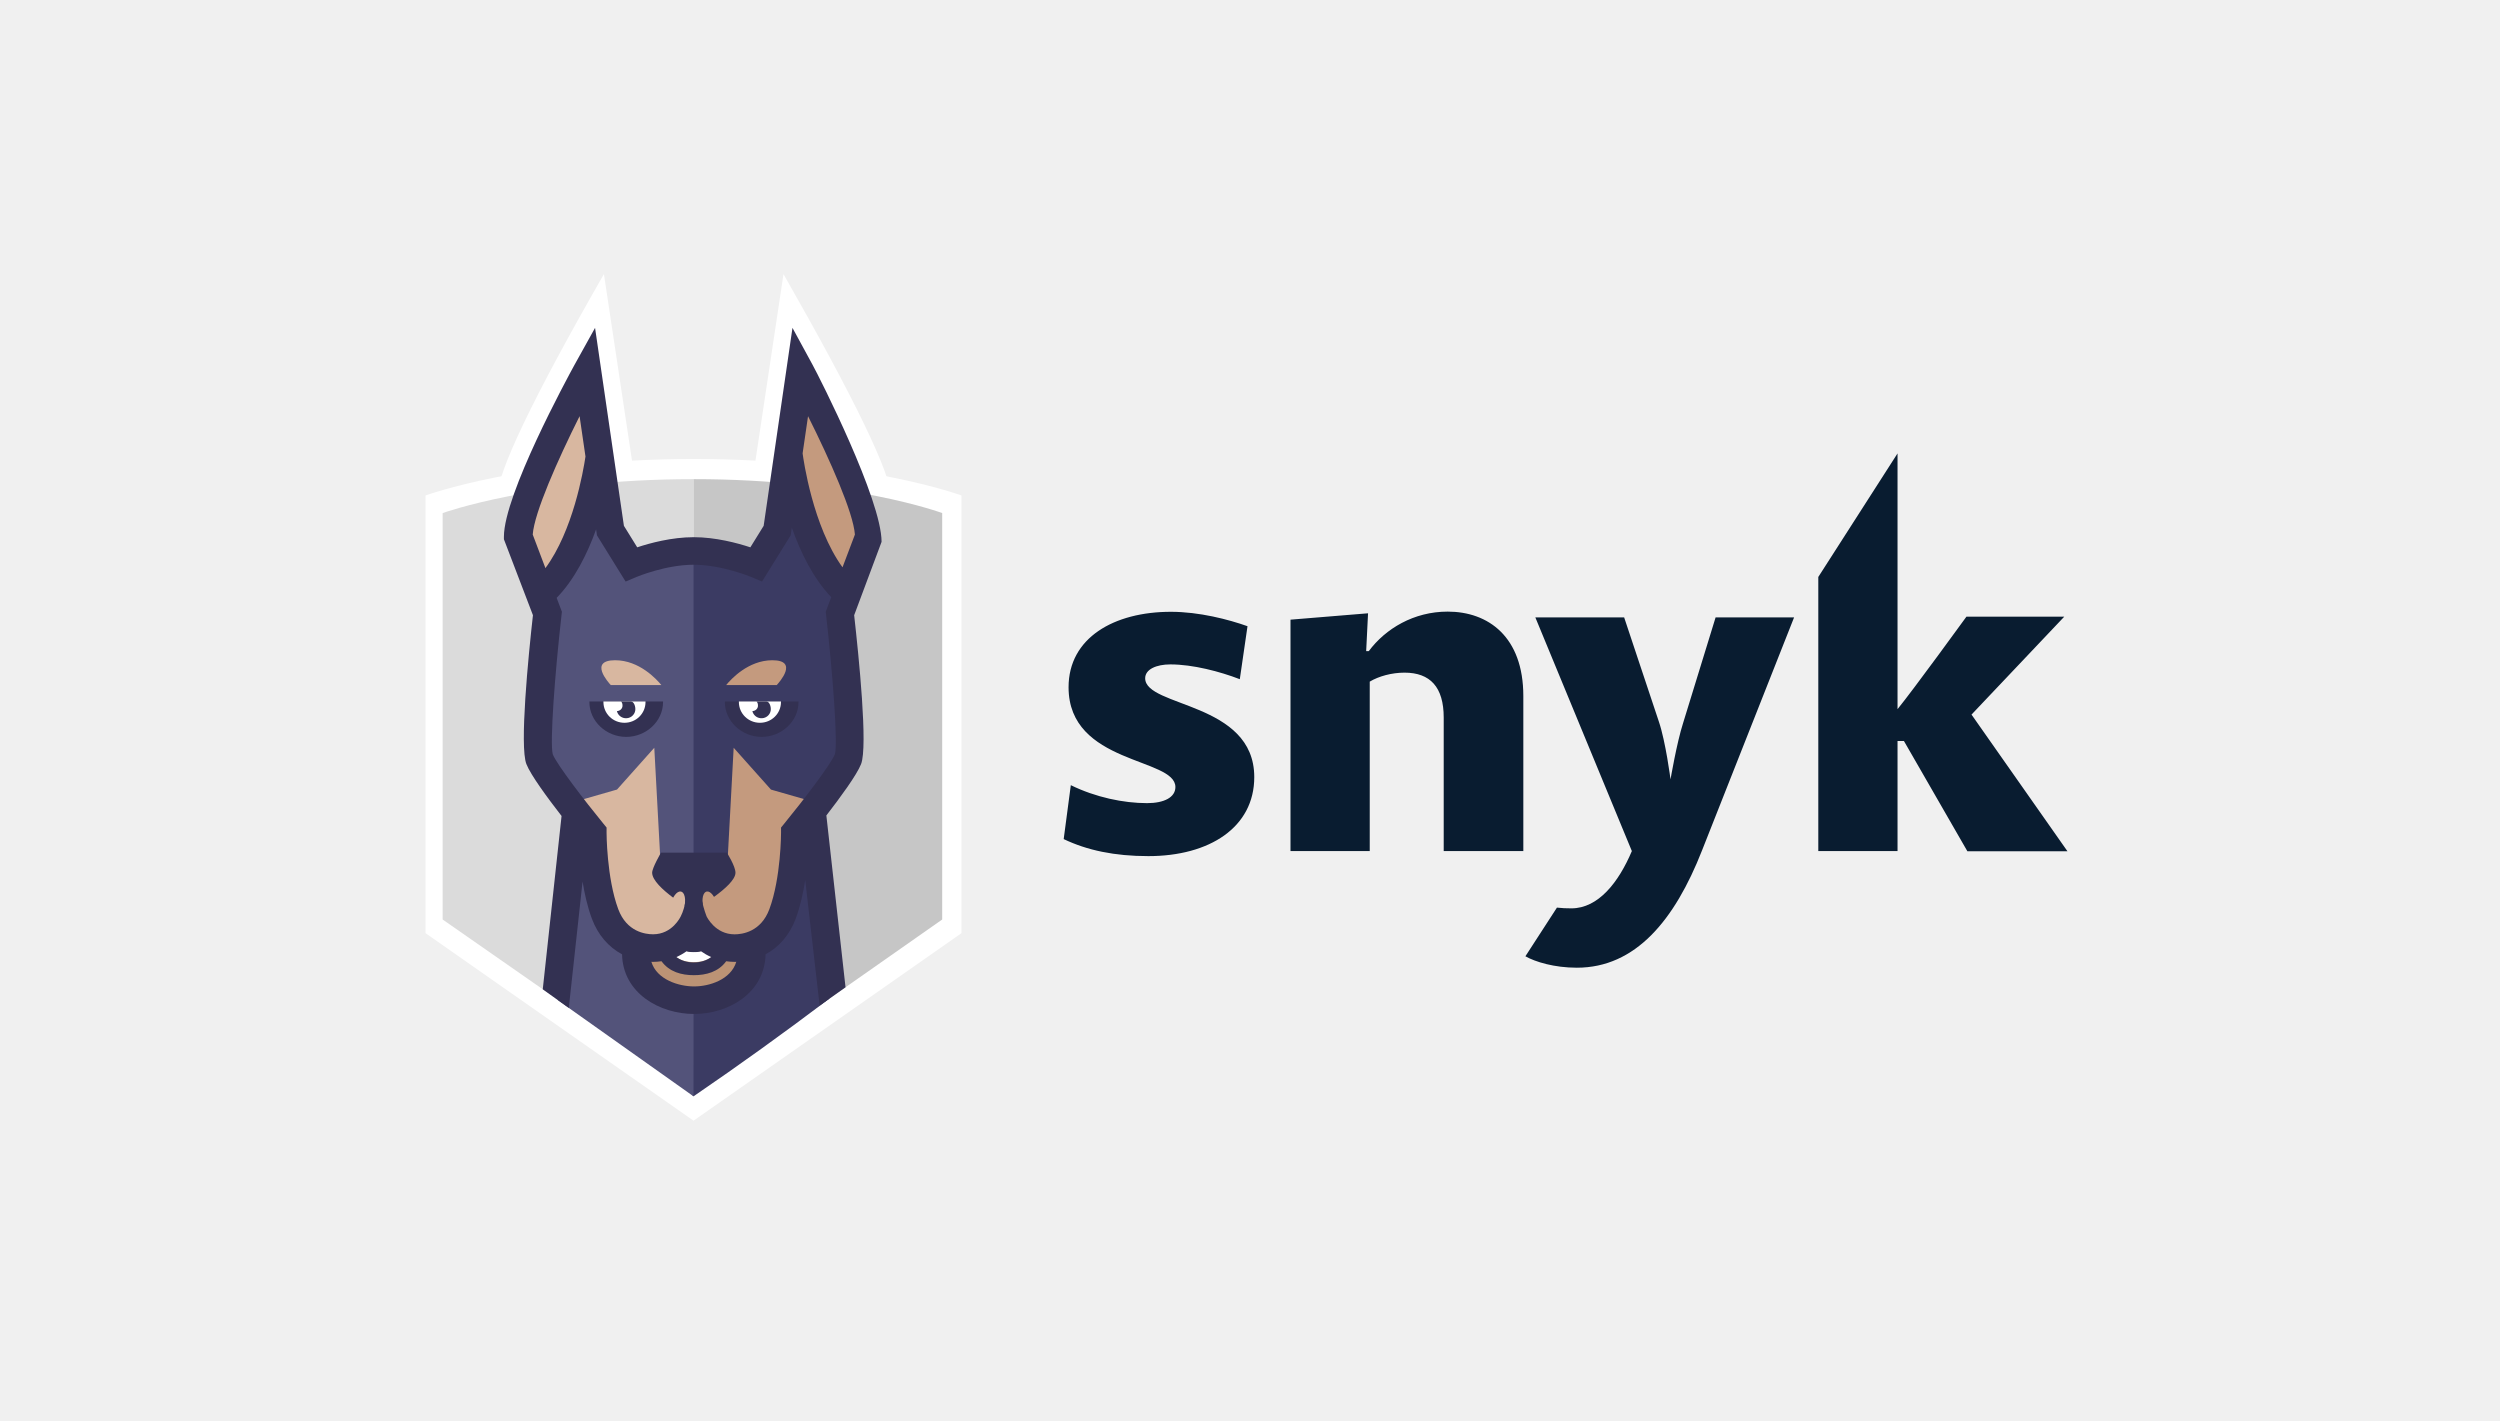
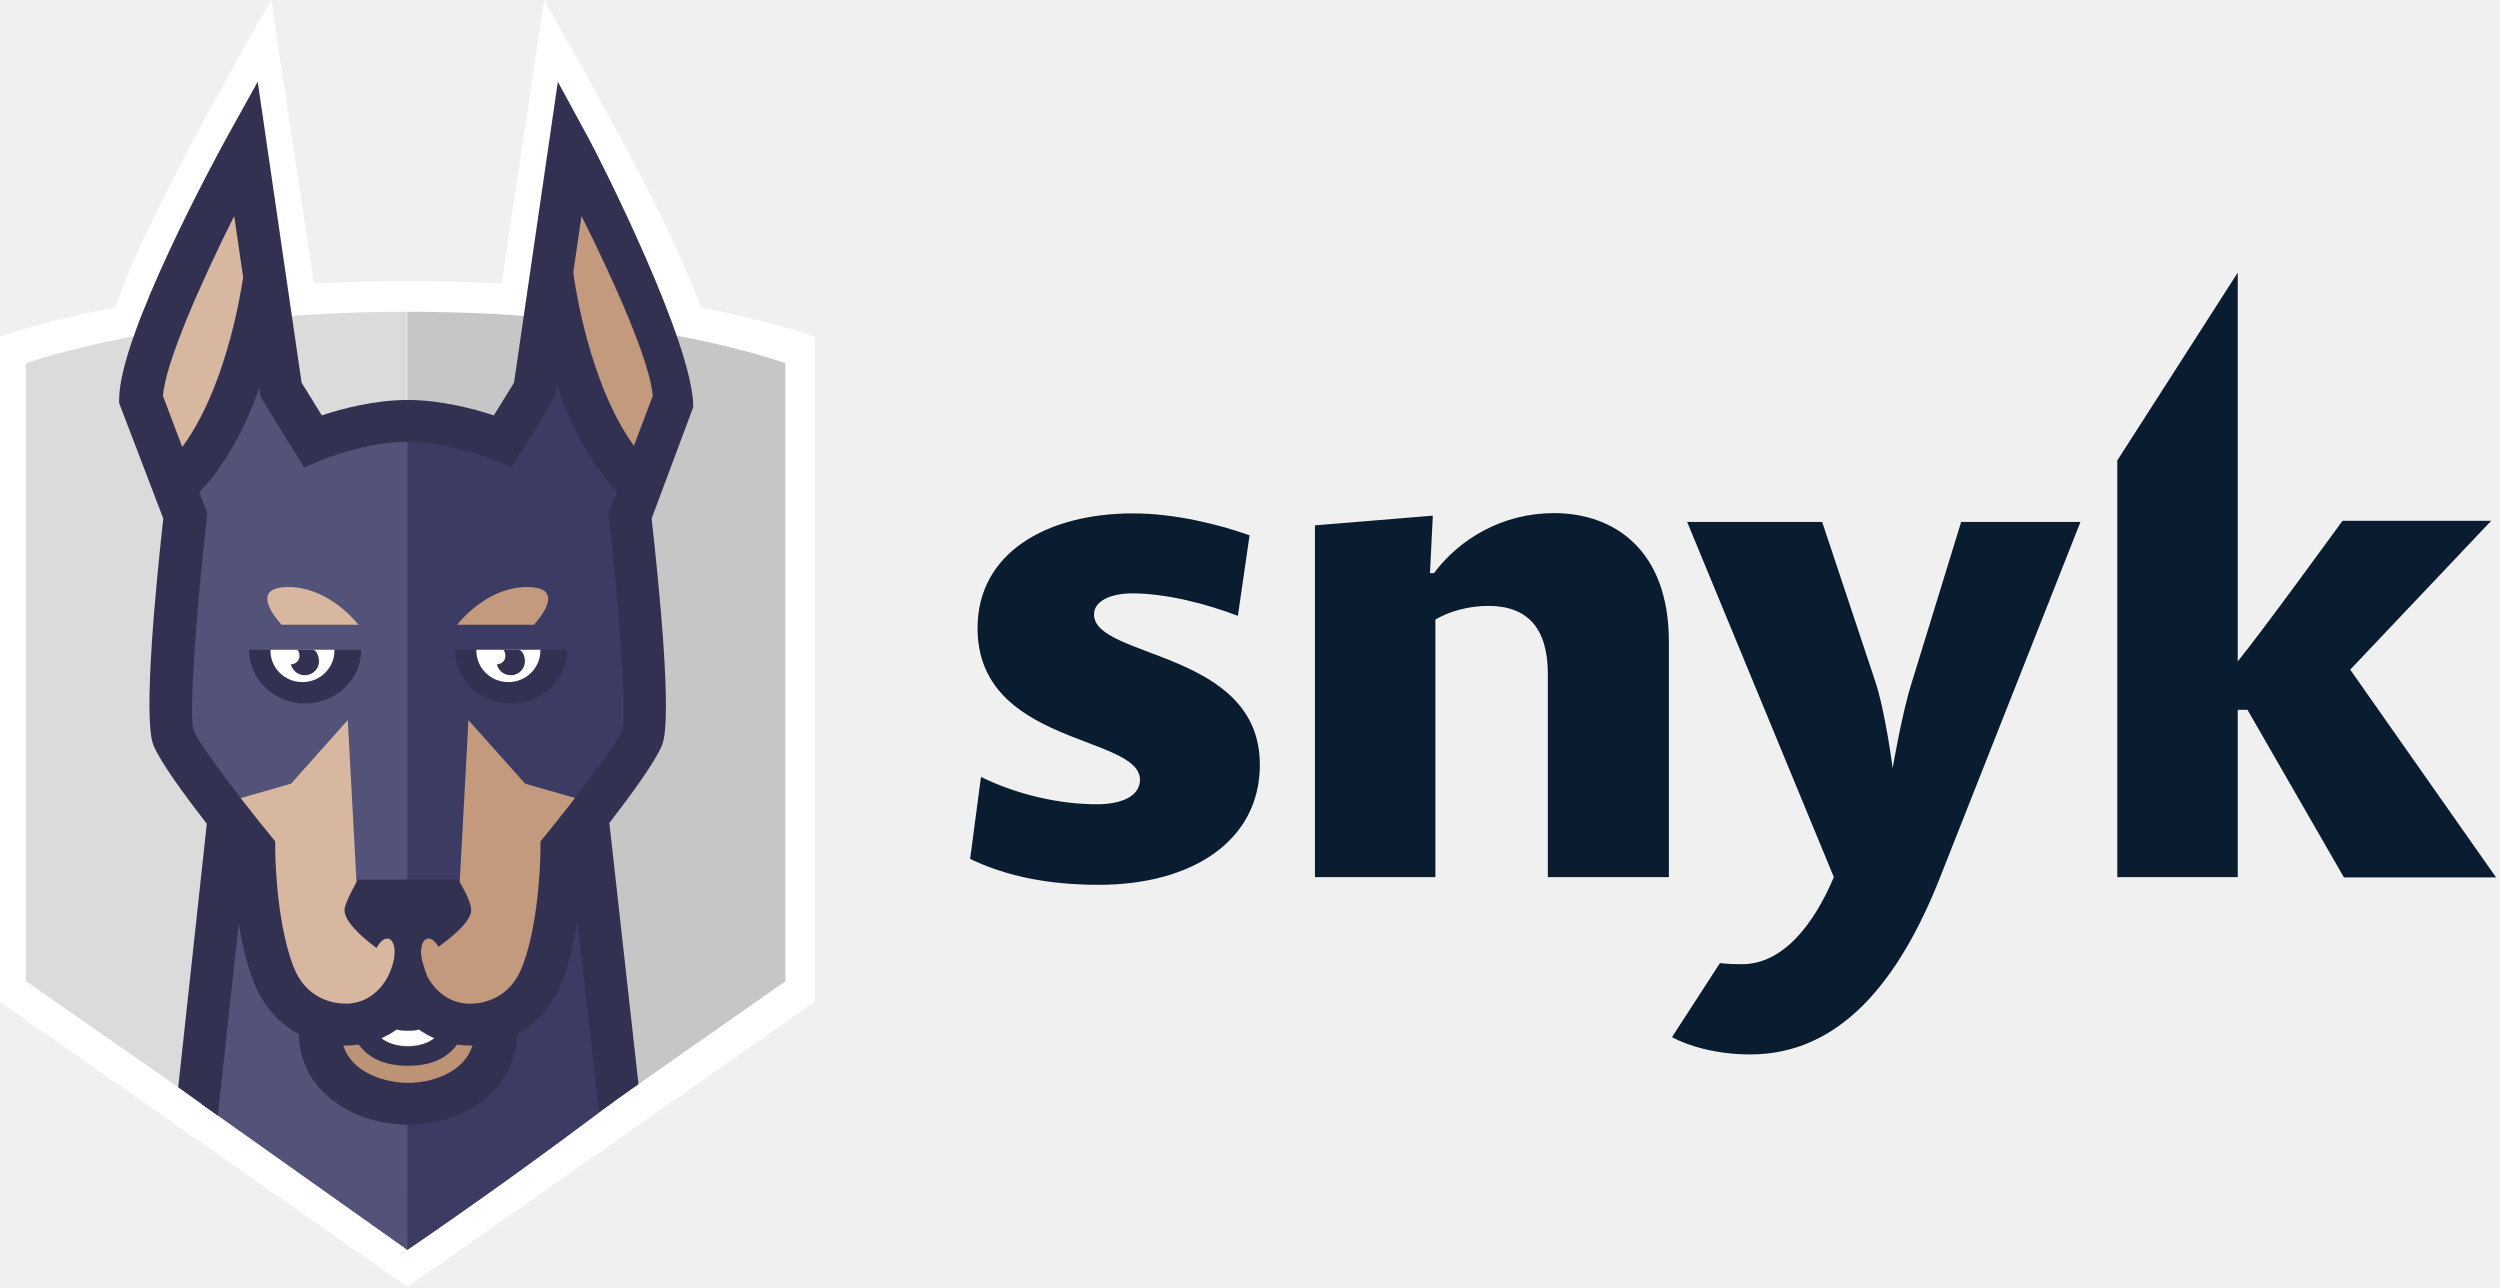
- <svg xmlns="http://www.w3.org/2000/svg" xmlns:xlink="http://www.w3.org/1999/xlink" width="602px" height="342px" viewBox="0 0 602 342" version="1.1">
-   <defs>
-     <path d="M59.635,150.429 C57.136,148.568 54.572,146.219 54.572,144.418 C54.572,143.234 56.704,139.586 56.704,139.586 L72.555,139.586 C72.555,139.586 74.634,142.82 74.634,144.418 C74.634,146.095 72.047,148.379 69.465,150.241 C68.586,148.755 67.468,148.497 66.951,149.668 C66.684,150.275 66.632,151.148 66.762,152.062 C65.356,152.954 64.328,153.529 64.328,153.529 C64.328,153.529 63.535,153.074 62.4,152.341 C62.583,151.328 62.548,150.336 62.254,149.668 C61.732,148.481 60.592,148.762 59.706,150.301 C59.682,150.343 59.658,150.386 59.635,150.429 Z" id="path-1" />
-   </defs>
-   <g id="logo-black" stroke="none" stroke-width="1" fill="none" fill-rule="evenodd">
-     <g id="logo" transform="translate(46, 50)">
-       <g id="snyk-wordmark" transform="translate(210, 59)" fill="#091C30" fill-rule="nonzero">
-         <path d="M202.463,69.428 L200.926,69.428 L200.926,95.937 L181.846,95.937 L181.846,29.935 L200.926,0.18 L200.926,61.764 C204.724,57.12 217.519,39.493 217.519,39.493 L241.075,39.493 L218.74,63.071 L241.843,95.982 L217.745,95.982 L202.463,69.428 Z M149.293,65.1 L157.115,39.673 L176.014,39.673 L153.859,95.757 C147.258,112.618 137.809,124.024 123.702,124.024 C118.277,124.024 113.71,122.626 111.314,121.274 L118.91,109.552 C120.04,109.687 121.216,109.732 122.391,109.732 C128.902,109.732 133.785,103.421 136.95,95.937 L113.71,39.673 L135.096,39.673 L143.46,64.785 C145.088,69.563 146.264,78.67 146.264,78.67 C146.264,78.67 147.756,69.879 149.293,65.1 Z M91.646,63.793 C91.646,56.444 88.391,52.973 82.197,52.973 C79.168,52.973 76.003,53.829 73.833,55.137 L73.833,95.937 L54.753,95.937 L54.753,40.214 L73.426,38.681 L72.974,47.788 L73.606,47.788 C77.63,42.378 84.458,38.276 92.596,38.276 C102.362,38.276 110.817,44.317 110.817,58.608 L110.817,95.937 L91.646,95.937 L91.646,63.793 Z M0.136,93.052 L1.854,80.068 C7.822,82.998 14.559,84.396 20.21,84.396 C24.325,84.396 27.037,82.998 27.037,80.519 C27.037,73.395 1.311,75.109 1.311,56.489 C1.311,44.587 12.253,38.321 25.952,38.321 C32.779,38.321 39.833,40.169 44.399,41.792 L42.545,54.551 C37.753,52.702 31.242,50.989 25.817,50.989 C22.471,50.989 19.758,52.161 19.758,54.325 C19.758,61.358 46.027,59.961 46.027,78.129 C46.027,90.211 35.266,97.154 20.527,97.154 C12.388,97.154 5.787,95.757 0.136,93.052 Z" />
-       </g>
-       <g id="snyk-dog" fill-rule="evenodd" stroke-width="1">
-         <g id="dog" transform="translate(56.46667, 15.73)">
-           <path d="M112.133,54.062 L17.224,54.062 C17.224,48.13 25.803,30.199 42.96,0.27 C42.96,0.27 45.336,16.055 50.087,47.624 L79.082,47.625 L86.199,0.27 C103.488,30.596 112.133,48.527 112.133,54.062 Z" id="shield-outline-ears" fill="#FFFFFF" fill-rule="nonzero" />
-           <path d="M64.533,204.13 L0,158.975 L0,53.586 C0,53.586 23.86,44.793 64.616,44.793 C105.372,44.793 129.058,53.586 129.058,53.586 L129.058,158.975 L64.533,204.13 Z" id="shield-outline" fill="#FFFFFF" fill-rule="nonzero" />
-           <path d="M64.533,197.783 L4.123,155.689 L4.123,57.816 C4.123,57.816 26.714,49.65 64.533,49.65 L64.533,197.783 Z" id="shield-left" fill="#DBDBDB" fill-rule="nonzero" />
-           <path d="M64.616,49.65 C64.588,49.65 64.561,49.651 64.533,49.65 L64.533,197.659 L64.534,197.659 L124.414,155.687 L124.414,57.816 C124.414,57.816 102.435,49.65 64.616,49.65 Z" id="shield-right" fill="#C6C6C6" fill-rule="nonzero" />
-           <path d="M97.221,174.754 L92.127,130.547 L64.13,130.547 C64.13,165.634 64.13,188.08 64.13,197.886 L64.533,198.266 C75.425,190.826 86.321,182.988 97.221,174.754 Z" id="neck-right" fill="#3B3B63" fill-rule="nonzero" />
-           <polygon id="neck-left" fill="#53537A" fill-rule="nonzero" points="31.863 175.103 64.533 198.266 64.55 129.201 36.256 129.201" />
-           <path d="M78.513,162.018 C78.513,169.613 71.297,173.378 64.676,173.378 C58.056,173.378 50.694,169.613 50.694,162.018" id="chin" fill="#BC9375" fill-rule="nonzero" />
-           <path d="M64.603,165.946 C59.288,165.946 56.704,162.113 56.704,154.233 L59.238,154.233 C59.238,163.458 62.861,163.458 64.603,163.458 C66.345,163.458 69.968,163.458 69.968,154.233 L72.502,154.233 C72.502,162.113 69.917,165.946 64.603,165.946 Z" id="teeth" fill="#FFFFFF" fill-rule="nonzero" />
-           <path d="M64.533,156.156 C66.169,160.383 69.329,162.496 74.016,162.496 C78.604,162.496 83.392,160.122 85.572,154.256 C88.618,146.051 88.587,134.631 88.587,134.631 C88.587,134.631 102.121,117.982 102.121,112.352 C102.121,112.352 89.591,112.352 64.533,112.352 L64.533,156.156 Z" id="face-right" fill="#C49A7E" fill-rule="nonzero" />
-           <path d="M26.401,112.352 C26.401,118.872 39.817,134.631 39.817,134.631 C39.817,134.631 39.784,146.048 42.833,154.256 C45.008,160.118 49.801,162.496 54.391,162.496 C59.077,162.496 62.458,160.383 64.533,156.156 L64.533,112.352 L26.401,112.352 Z" id="face-left" fill="#D8B7A0" fill-rule="nonzero" />
-           <path d="M100.505,74.865 C90.072,64.354 87.463,42.435 87.463,42.435 C85.515,49.341 81.282,69.705 81.282,69.705 C81.282,69.705 73.058,67.092 64.201,67.078 C63.91,67.078 63.91,94.516 64.201,149.39 L72.633,143.401 L74.201,114.335 L83.18,124.402 L94.746,127.723 C94.746,127.723 99.074,124.691 99.074,124.702 C100.912,122.173 101.521,120.019 101.965,118.901 C103.572,114.834 99.965,83.732 99.965,83.732 C98.684,81.098 100.505,74.865 100.505,74.865 Z" id="brow-right" fill="#3B3B63" fill-rule="nonzero" />
-           <path d="M48.005,69.704 C48.005,69.704 43.77,49.341 41.824,42.433 C41.824,42.433 39.216,64.352 28.782,74.864 C28.782,74.864 30.603,81.097 29.322,83.73 C29.322,83.73 25.715,114.834 27.321,118.895 C27.765,120.013 28.379,122.167 30.214,124.696 C30.214,124.684 34.545,127.717 34.545,127.717 L46.109,124.395 L55.086,114.33 L56.658,143.396 L64.542,149.227 L64.542,66.924 C55.651,66.939 48.005,69.704 48.005,69.704 Z" id="brow-left" fill="#53537A" fill-rule="nonzero" />
-           <path d="M93.204,22.122 C94.935,25.292 109.816,54.598 109.816,64.747 L103.216,82.412 C104.332,92.379 106.553,114.037 104.876,118.268 C103.842,120.885 99.896,126.269 96.522,130.629 L101.135,172.007 L94.899,176.42 L91.431,146.186 C90.955,149.254 90.238,152.531 89.145,155.472 C87.701,159.366 85.148,162.317 81.882,164.064 C81.691,173.399 72.93,178.435 64.676,178.435 C56.354,178.435 47.52,173.403 47.326,164.072 C44.054,162.321 41.497,159.37 40.051,155.472 C39.002,152.644 38.295,149.513 37.816,146.547 L34.499,176.976 L28.229,172.491 L32.757,130.756 C29.356,126.376 25.335,120.912 24.29,118.266 C22.614,114.033 24.748,92.379 25.866,82.41 L18.874,64.126 L18.874,63.531 C18.874,53.382 34.144,25.292 35.877,22.122 L40.823,13.222 C43.834,33.842 45.338,44.161 45.336,44.179 L47.771,60.888 L50.975,66.064 C54.053,65.043 59.279,63.625 64.571,63.625 C69.868,63.625 75.13,65.048 78.221,66.067 L81.423,60.889 L88.361,13.222 L93.204,22.122 Z M64.676,171.8 C68.33,171.8 73.532,170.177 74.831,165.875 C74.692,165.879 74.557,165.89 74.418,165.89 C73.707,165.89 73.043,165.824 72.398,165.738 C70.513,168.313 67.578,169.094 64.604,169.094 C61.635,169.094 58.705,168.305 56.824,165.734 C56.175,165.825 55.503,165.89 54.786,165.89 C54.65,165.89 54.518,165.879 54.383,165.875 C55.695,170.177 60.968,171.8 64.676,171.8 Z M60.398,164.728 C61.531,165.562 62.931,166.026 64.606,166.026 C66.272,166.026 67.666,165.559 68.797,164.728 C67.895,164.334 67.079,163.865 66.359,163.352 C65.707,163.542 65.084,163.537 64.603,163.537 C64.12,163.537 63.49,163.537 62.833,163.348 C62.115,163.865 61.3,164.334 60.398,164.728 Z M86.356,132.629 C90.845,127.153 97.602,118.334 98.581,115.866 C99.319,113.325 98.06,96.479 96.458,82.36 L96.369,81.577 L97.694,78.069 C93.327,73.497 90.281,67.232 88.2,61.315 L87.929,63.174 L81.035,74.303 L78.343,73.176 C78.277,73.148 71.247,70.257 64.575,70.257 C57.86,70.257 50.944,73.145 50.877,73.173 L48.18,74.31 L41.278,63.176 L41.073,61.75 C38.97,67.609 35.92,73.764 31.574,78.237 L32.839,81.579 L32.751,82.363 C31.148,96.479 29.889,113.325 30.651,115.93 C31.606,118.338 38.364,127.157 42.85,132.629 L43.598,133.543 L43.594,134.714 C43.594,134.824 43.607,145.656 46.406,153.194 C48.438,158.662 52.946,159.246 54.792,159.246 C59.433,159.246 61.397,155.064 61.478,154.885 C62.565,152.784 63.109,149.331 63.109,144.527 C63.109,144.527 65.915,144.527 65.915,144.527 C65.915,148.386 66.5,151.847 67.67,154.908 C67.741,155.059 69.754,159.257 74.418,159.257 C76.26,159.257 80.769,158.666 82.8,153.198 C85.608,145.634 85.611,134.824 85.611,134.718 L85.608,133.547 L86.356,132.629 Z" id="face-outline" fill="#333152" fill-rule="nonzero" />
-           <path d="M85.591,103.187 L75.456,103.187 L72.079,103.187 L72.079,103.327 C72.079,107.961 76.159,111.714 80.945,111.714 C85.733,111.714 89.813,107.96 89.813,103.327 L89.813,103.187 L85.591,103.187 Z" id="eye-shadow-right" fill="#333152" fill-rule="nonzero" />
-           <path d="M75.456,103.187 L75.456,103.327 C75.456,106.083 77.716,108.317 80.525,108.317 C83.333,108.317 85.592,106.083 85.592,103.327 L85.592,103.187 L75.456,103.187 Z" id="eye-right" fill="#FFFFFF" fill-rule="nonzero" />
-           <path d="M79.713,103.187 C79.69,103.187 79.67,103.198 79.65,103.202 C79.944,103.263 80.107,103.919 80.044,104.355 C79.949,105.022 79.37,105.485 78.707,105.496 C78.9,106.368 79.624,107.069 80.586,107.202 C81.814,107.373 82.95,106.546 83.124,105.34 C83.249,104.453 82.815,103.187 82.088,103.187 L79.713,103.187 Z" id="eye-pupil-right" fill="#333152" fill-rule="nonzero" />
-           <path d="M52.972,103.187 L42.839,103.187 L39.46,103.187 L39.46,103.327 C39.46,107.961 43.542,111.714 48.327,111.714 C53.115,111.714 57.196,107.96 57.196,103.327 L57.196,103.187 L52.972,103.187 Z" id="eye-shadow-left" fill="#333152" fill-rule="nonzero" />
-           <path d="M42.839,103.187 L42.839,103.327 C42.839,106.083 45.1,108.317 47.905,108.317 C50.714,108.317 52.973,106.083 52.973,103.327 L52.973,103.187 L42.839,103.187 Z" id="eye-left" fill="#FFFFFF" fill-rule="nonzero" />
-           <path d="M49.471,103.187 L47.093,103.187 C47.073,103.187 47.05,103.198 47.031,103.202 C47.325,103.263 47.487,103.919 47.426,104.355 C47.33,105.022 46.754,105.485 46.087,105.496 C46.283,106.368 47.007,107.069 47.967,107.202 C49.194,107.373 50.332,106.546 50.504,105.34 C50.631,104.453 50.197,103.187 49.471,103.187 Z" id="eye-pupil-left" fill="#333152" fill-rule="nonzero" />
-           <path d="M84.572,99.232 C85.139,98.621 89.956,93.256 83.514,93.256 C77.693,93.256 73.504,97.867 72.394,99.232 L84.572,99.232 Z" id="brow-right" fill="#C49A7E" fill-rule="nonzero" />
-           <path d="M56.785,99.232 C55.675,97.867 51.487,93.256 45.664,93.256 C39.225,93.256 44.042,98.621 44.606,99.232 L56.785,99.232 Z" id="brow-left" fill="#D8B7A0" fill-rule="nonzero" />
-           <path d="M25.815,62.991 C26.197,57.726 31.776,45.113 37.098,34.484 L38.516,44.203 C37.975,47.837 35.503,62.088 28.871,71.071 L25.815,62.991 Z" id="ear-left" fill="#D8B7A0" fill-rule="nonzero" />
-           <path d="M90.803,43.446 L92.11,34.485 C97.431,45.113 103.013,57.727 103.395,62.991 L100.411,70.88 C93.246,60.991 90.998,44.915 90.803,43.446 Z" id="ear-right" fill="#C49A7E" fill-rule="nonzero" />
-           <mask id="mask-2" fill="white">
-             <use xlink:href="#path-1" />
-           </mask>
-           <use id="nose" fill="#333152" fill-rule="nonzero" xlink:href="#path-1" />
+ <svg xmlns="http://www.w3.org/2000/svg" width="100%" height="100%" viewBox="0 0 396 204" version="1.1" xml:space="preserve" style="fill-rule:evenodd;clip-rule:evenodd;stroke-linejoin:round;stroke-miterlimit:2;">
+   <g id="logo" transform="matrix(1,0,0,1,-56.4667,-15.9997)">
+     <g id="snyk-wordmark" transform="matrix(1,0,0,1,210,59)">
+       <path d="M202.463,69.428L200.926,69.428L200.926,95.937L181.846,95.937L181.846,29.935L200.926,0.18L200.926,61.764C204.724,57.12 217.519,39.493 217.519,39.493L241.075,39.493L218.74,63.071L241.843,95.982L217.745,95.982L202.463,69.428ZM149.293,65.1L157.115,39.673L176.014,39.673L153.859,95.757C147.258,112.618 137.809,124.024 123.702,124.024C118.277,124.024 113.71,122.626 111.314,121.274L118.91,109.552C120.04,109.687 121.216,109.732 122.391,109.732C128.902,109.732 133.785,103.421 136.95,95.937L113.71,39.673L135.096,39.673L143.46,64.785C145.088,69.563 146.264,78.67 146.264,78.67C146.264,78.67 147.756,69.879 149.293,65.1ZM91.646,63.793C91.646,56.444 88.391,52.973 82.197,52.973C79.168,52.973 76.003,53.829 73.833,55.137L73.833,95.937L54.753,95.937L54.753,40.214L73.426,38.681L72.974,47.788L73.606,47.788C77.63,42.378 84.458,38.276 92.596,38.276C102.362,38.276 110.817,44.317 110.817,58.608L110.817,95.937L91.646,95.937L91.646,63.793ZM0.136,93.052L1.854,80.068C7.822,82.998 14.559,84.396 20.21,84.396C24.325,84.396 27.037,82.998 27.037,80.519C27.037,73.395 1.311,75.109 1.311,56.489C1.311,44.587 12.253,38.321 25.952,38.321C32.779,38.321 39.833,40.169 44.399,41.792L42.545,54.551C37.753,52.702 31.242,50.989 25.817,50.989C22.471,50.989 19.758,52.161 19.758,54.325C19.758,61.358 46.027,59.961 46.027,78.129C46.027,90.211 35.266,97.154 20.527,97.154C12.388,97.154 5.787,95.757 0.136,93.052Z" style="fill:#091c30;fill-rule:nonzero;" />
+     </g>
+     <g transform="matrix(1,0,0,1,56.4667,15.73)">
+       <g id="snyk-dog">
+         <g id="dog">
+           <path id="shield-outline-ears" d="M112.133,54.062L17.224,54.062C17.224,48.13 25.803,30.199 42.96,0.27C42.96,0.27 45.336,16.055 50.087,47.624L79.082,47.625L86.199,0.27C103.488,30.596 112.133,48.527 112.133,54.062Z" style="fill:#fff;fill-rule:nonzero;" />
+           <path id="shield-outline" d="M64.533,204.13L0,158.975L0,53.586C0,53.586 23.86,44.793 64.616,44.793C105.372,44.793 129.058,53.586 129.058,53.586L129.058,158.975L64.533,204.13Z" style="fill:#fff;fill-rule:nonzero;" />
+           <path id="shield-left" d="M64.533,197.783L4.123,155.689L4.123,57.816C4.123,57.816 26.714,49.65 64.533,49.65L64.533,197.783Z" style="fill:#dbdbdb;fill-rule:nonzero;" />
+           <path id="shield-right" d="M64.616,49.65C64.588,49.65 64.561,49.651 64.533,49.65L64.533,197.659L64.534,197.659L124.414,155.687L124.414,57.816C124.414,57.816 102.435,49.65 64.616,49.65Z" style="fill:#c6c6c6;fill-rule:nonzero;" />
+           <path id="neck-right" d="M97.221,174.754L92.127,130.547L64.13,130.547L64.13,197.886L64.533,198.266C75.425,190.826 86.321,182.988 97.221,174.754Z" style="fill:#3b3b63;fill-rule:nonzero;" />
+           <path id="neck-left" d="M31.863,175.103L64.533,198.266L64.55,129.201L36.256,129.201L31.863,175.103Z" style="fill:#53537a;fill-rule:nonzero;" />
+           <path id="chin" d="M78.513,162.018C78.513,169.613 71.297,173.378 64.676,173.378C58.056,173.378 50.694,169.613 50.694,162.018" style="fill:#bc9375;fill-rule:nonzero;" />
+           <path id="teeth" d="M64.603,165.946C59.288,165.946 56.704,162.113 56.704,154.233L59.238,154.233C59.238,163.458 62.861,163.458 64.603,163.458C66.345,163.458 69.968,163.458 69.968,154.233L72.502,154.233C72.502,162.113 69.917,165.946 64.603,165.946Z" style="fill:#fff;fill-rule:nonzero;" />
+           <path id="face-right" d="M64.533,156.156C66.169,160.383 69.329,162.496 74.016,162.496C78.604,162.496 83.392,160.122 85.572,154.256C88.618,146.051 88.587,134.631 88.587,134.631C88.587,134.631 102.121,117.982 102.121,112.352L64.533,112.352L64.533,156.156Z" style="fill:#c49a7e;fill-rule:nonzero;" />
+           <path id="face-left" d="M26.401,112.352C26.401,118.872 39.817,134.631 39.817,134.631C39.817,134.631 39.784,146.048 42.833,154.256C45.008,160.118 49.801,162.496 54.391,162.496C59.077,162.496 62.458,160.383 64.533,156.156L64.533,112.352L26.401,112.352Z" style="fill:#d8b7a0;fill-rule:nonzero;" />
+           <path id="brow-right" d="M100.505,74.865C90.072,64.354 87.463,42.435 87.463,42.435C85.515,49.341 81.282,69.705 81.282,69.705C81.282,69.705 73.058,67.092 64.201,67.078C63.91,67.078 63.91,94.516 64.201,149.39L72.633,143.401L74.201,114.335L83.18,124.402L94.746,127.723C94.746,127.723 99.074,124.691 99.074,124.702C100.912,122.173 101.521,120.019 101.965,118.901C103.572,114.834 99.965,83.732 99.965,83.732C98.684,81.098 100.505,74.865 100.505,74.865Z" style="fill:#3b3b63;fill-rule:nonzero;" />
+           <path id="brow-left" d="M48.005,69.704C48.005,69.704 43.77,49.341 41.824,42.433C41.824,42.433 39.216,64.352 28.782,74.864C28.782,74.864 30.603,81.097 29.322,83.73C29.322,83.73 25.715,114.834 27.321,118.895C27.765,120.013 28.379,122.167 30.214,124.696C30.214,124.684 34.545,127.717 34.545,127.717L46.109,124.395L55.086,114.33L56.658,143.396L64.542,149.227L64.542,66.924C55.651,66.939 48.005,69.704 48.005,69.704Z" style="fill:#53537a;fill-rule:nonzero;" />
+           <path id="face-outline" d="M93.204,22.122C94.935,25.292 109.816,54.598 109.816,64.747L103.216,82.412C104.332,92.379 106.553,114.037 104.876,118.268C103.842,120.885 99.896,126.269 96.522,130.629L101.135,172.007L94.899,176.42L91.431,146.186C90.955,149.254 90.238,152.531 89.145,155.472C87.701,159.366 85.148,162.317 81.882,164.064C81.691,173.399 72.93,178.435 64.676,178.435C56.354,178.435 47.52,173.403 47.326,164.072C44.054,162.321 41.497,159.37 40.051,155.472C39.002,152.644 38.295,149.513 37.816,146.547L34.499,176.976L28.229,172.491L32.757,130.756C29.356,126.376 25.335,120.912 24.29,118.266C22.614,114.033 24.748,92.379 25.866,82.41L18.874,64.126L18.874,63.531C18.874,53.382 34.144,25.292 35.877,22.122L40.823,13.222C43.834,33.842 45.338,44.161 45.336,44.179L47.771,60.888L50.975,66.064C54.053,65.043 59.279,63.625 64.571,63.625C69.868,63.625 75.13,65.048 78.221,66.067L81.423,60.889L88.361,13.222L93.204,22.122ZM64.676,171.8C68.33,171.8 73.532,170.177 74.831,165.875C74.692,165.879 74.557,165.89 74.418,165.89C73.707,165.89 73.043,165.824 72.398,165.738C70.513,168.313 67.578,169.094 64.604,169.094C61.635,169.094 58.705,168.305 56.824,165.734C56.175,165.825 55.503,165.89 54.786,165.89C54.65,165.89 54.518,165.879 54.383,165.875C55.695,170.177 60.968,171.8 64.676,171.8ZM60.398,164.728C61.531,165.562 62.931,166.026 64.606,166.026C66.272,166.026 67.666,165.559 68.797,164.728C67.895,164.334 67.079,163.865 66.359,163.352C65.707,163.542 65.084,163.537 64.603,163.537C64.12,163.537 63.49,163.537 62.833,163.348C62.115,163.865 61.3,164.334 60.398,164.728ZM86.356,132.629C90.845,127.153 97.602,118.334 98.581,115.866C99.319,113.325 98.06,96.479 96.458,82.36L96.369,81.577L97.694,78.069C93.327,73.497 90.281,67.232 88.2,61.315L87.929,63.174L81.035,74.303L78.343,73.176C78.277,73.148 71.247,70.257 64.575,70.257C57.86,70.257 50.944,73.145 50.877,73.173L48.18,74.31L41.278,63.176L41.073,61.75C38.97,67.609 35.92,73.764 31.574,78.237L32.839,81.579L32.751,82.363C31.148,96.479 29.889,113.325 30.651,115.93C31.606,118.338 38.364,127.157 42.85,132.629L43.598,133.543L43.594,134.714C43.594,134.824 43.607,145.656 46.406,153.194C48.438,158.662 52.946,159.246 54.792,159.246C59.433,159.246 61.397,155.064 61.478,154.885C62.565,152.784 63.109,149.331 63.109,144.527L65.915,144.527C65.915,148.386 66.5,151.847 67.67,154.908C67.741,155.059 69.754,159.257 74.418,159.257C76.26,159.257 80.769,158.666 82.8,153.198C85.608,145.634 85.611,134.824 85.611,134.718L85.608,133.547L86.356,132.629Z" style="fill:#333152;fill-rule:nonzero;" />
+           <path id="eye-shadow-right" d="M89.813,103.187L72.079,103.187L72.079,103.327C72.079,107.961 76.159,111.714 80.945,111.714C85.733,111.714 89.813,107.96 89.813,103.327L89.813,103.187Z" style="fill:#333152;fill-rule:nonzero;" />
+           <path id="eye-right" d="M75.456,103.187L75.456,103.327C75.456,106.083 77.716,108.317 80.525,108.317C83.333,108.317 85.592,106.083 85.592,103.327L85.592,103.187L75.456,103.187Z" style="fill:#fff;fill-rule:nonzero;" />
+           <path id="eye-pupil-right" d="M79.713,103.187C79.69,103.187 79.67,103.198 79.65,103.202C79.944,103.263 80.107,103.919 80.044,104.355C79.949,105.022 79.37,105.485 78.707,105.496C78.9,106.368 79.624,107.069 80.586,107.202C81.814,107.373 82.95,106.546 83.124,105.34C83.249,104.453 82.815,103.187 82.088,103.187L79.713,103.187Z" style="fill:#333152;fill-rule:nonzero;" />
+           <path id="eye-shadow-left" d="M57.196,103.187L39.46,103.187L39.46,103.327C39.46,107.961 43.542,111.714 48.327,111.714C53.115,111.714 57.196,107.96 57.196,103.327L57.196,103.187Z" style="fill:#333152;fill-rule:nonzero;" />
+           <path id="eye-left" d="M42.839,103.187L42.839,103.327C42.839,106.083 45.1,108.317 47.905,108.317C50.714,108.317 52.973,106.083 52.973,103.327L52.973,103.187L42.839,103.187Z" style="fill:#fff;fill-rule:nonzero;" />
+           <path id="eye-pupil-left" d="M49.471,103.187L47.093,103.187C47.073,103.187 47.05,103.198 47.031,103.202C47.325,103.263 47.487,103.919 47.426,104.355C47.33,105.022 46.754,105.485 46.087,105.496C46.283,106.368 47.007,107.069 47.967,107.202C49.194,107.373 50.332,106.546 50.504,105.34C50.631,104.453 50.197,103.187 49.471,103.187Z" style="fill:#333152;fill-rule:nonzero;" />
+           <path id="brow-right1" d="M84.572,99.232C85.139,98.621 89.956,93.256 83.514,93.256C77.693,93.256 73.504,97.867 72.394,99.232L84.572,99.232Z" style="fill:#c49a7e;fill-rule:nonzero;" />
+           <path id="brow-left1" d="M56.785,99.232C55.675,97.867 51.487,93.256 45.664,93.256C39.225,93.256 44.042,98.621 44.606,99.232L56.785,99.232Z" style="fill:#d8b7a0;fill-rule:nonzero;" />
+           <path id="ear-left" d="M25.815,62.991C26.197,57.726 31.776,45.113 37.098,34.484L38.516,44.203C37.975,47.837 35.503,62.088 28.871,71.071L25.815,62.991Z" style="fill:#d8b7a0;fill-rule:nonzero;" />
+           <path id="ear-right" d="M90.803,43.446L92.11,34.485C97.431,45.113 103.013,57.727 103.395,62.991L100.411,70.88C93.246,60.991 90.998,44.915 90.803,43.446Z" style="fill:#c49a7e;fill-rule:nonzero;" />
+           <path id="nose" d="M59.635,150.429C57.136,148.568 54.572,146.219 54.572,144.418C54.572,143.234 56.704,139.586 56.704,139.586L72.555,139.586C72.555,139.586 74.634,142.82 74.634,144.418C74.634,146.095 72.047,148.379 69.465,150.241C68.586,148.755 67.468,148.497 66.951,149.668C66.684,150.275 66.632,151.148 66.762,152.062C65.356,152.954 64.328,153.529 64.328,153.529C64.328,153.529 63.535,153.074 62.4,152.341C62.583,151.328 62.548,150.336 62.254,149.668C61.732,148.481 60.592,148.762 59.706,150.301C59.682,150.343 59.658,150.386 59.635,150.429Z" style="fill:#333152;fill-rule:nonzero;" />
        </g>
      </g>
    </g>
  </g>
</svg>
